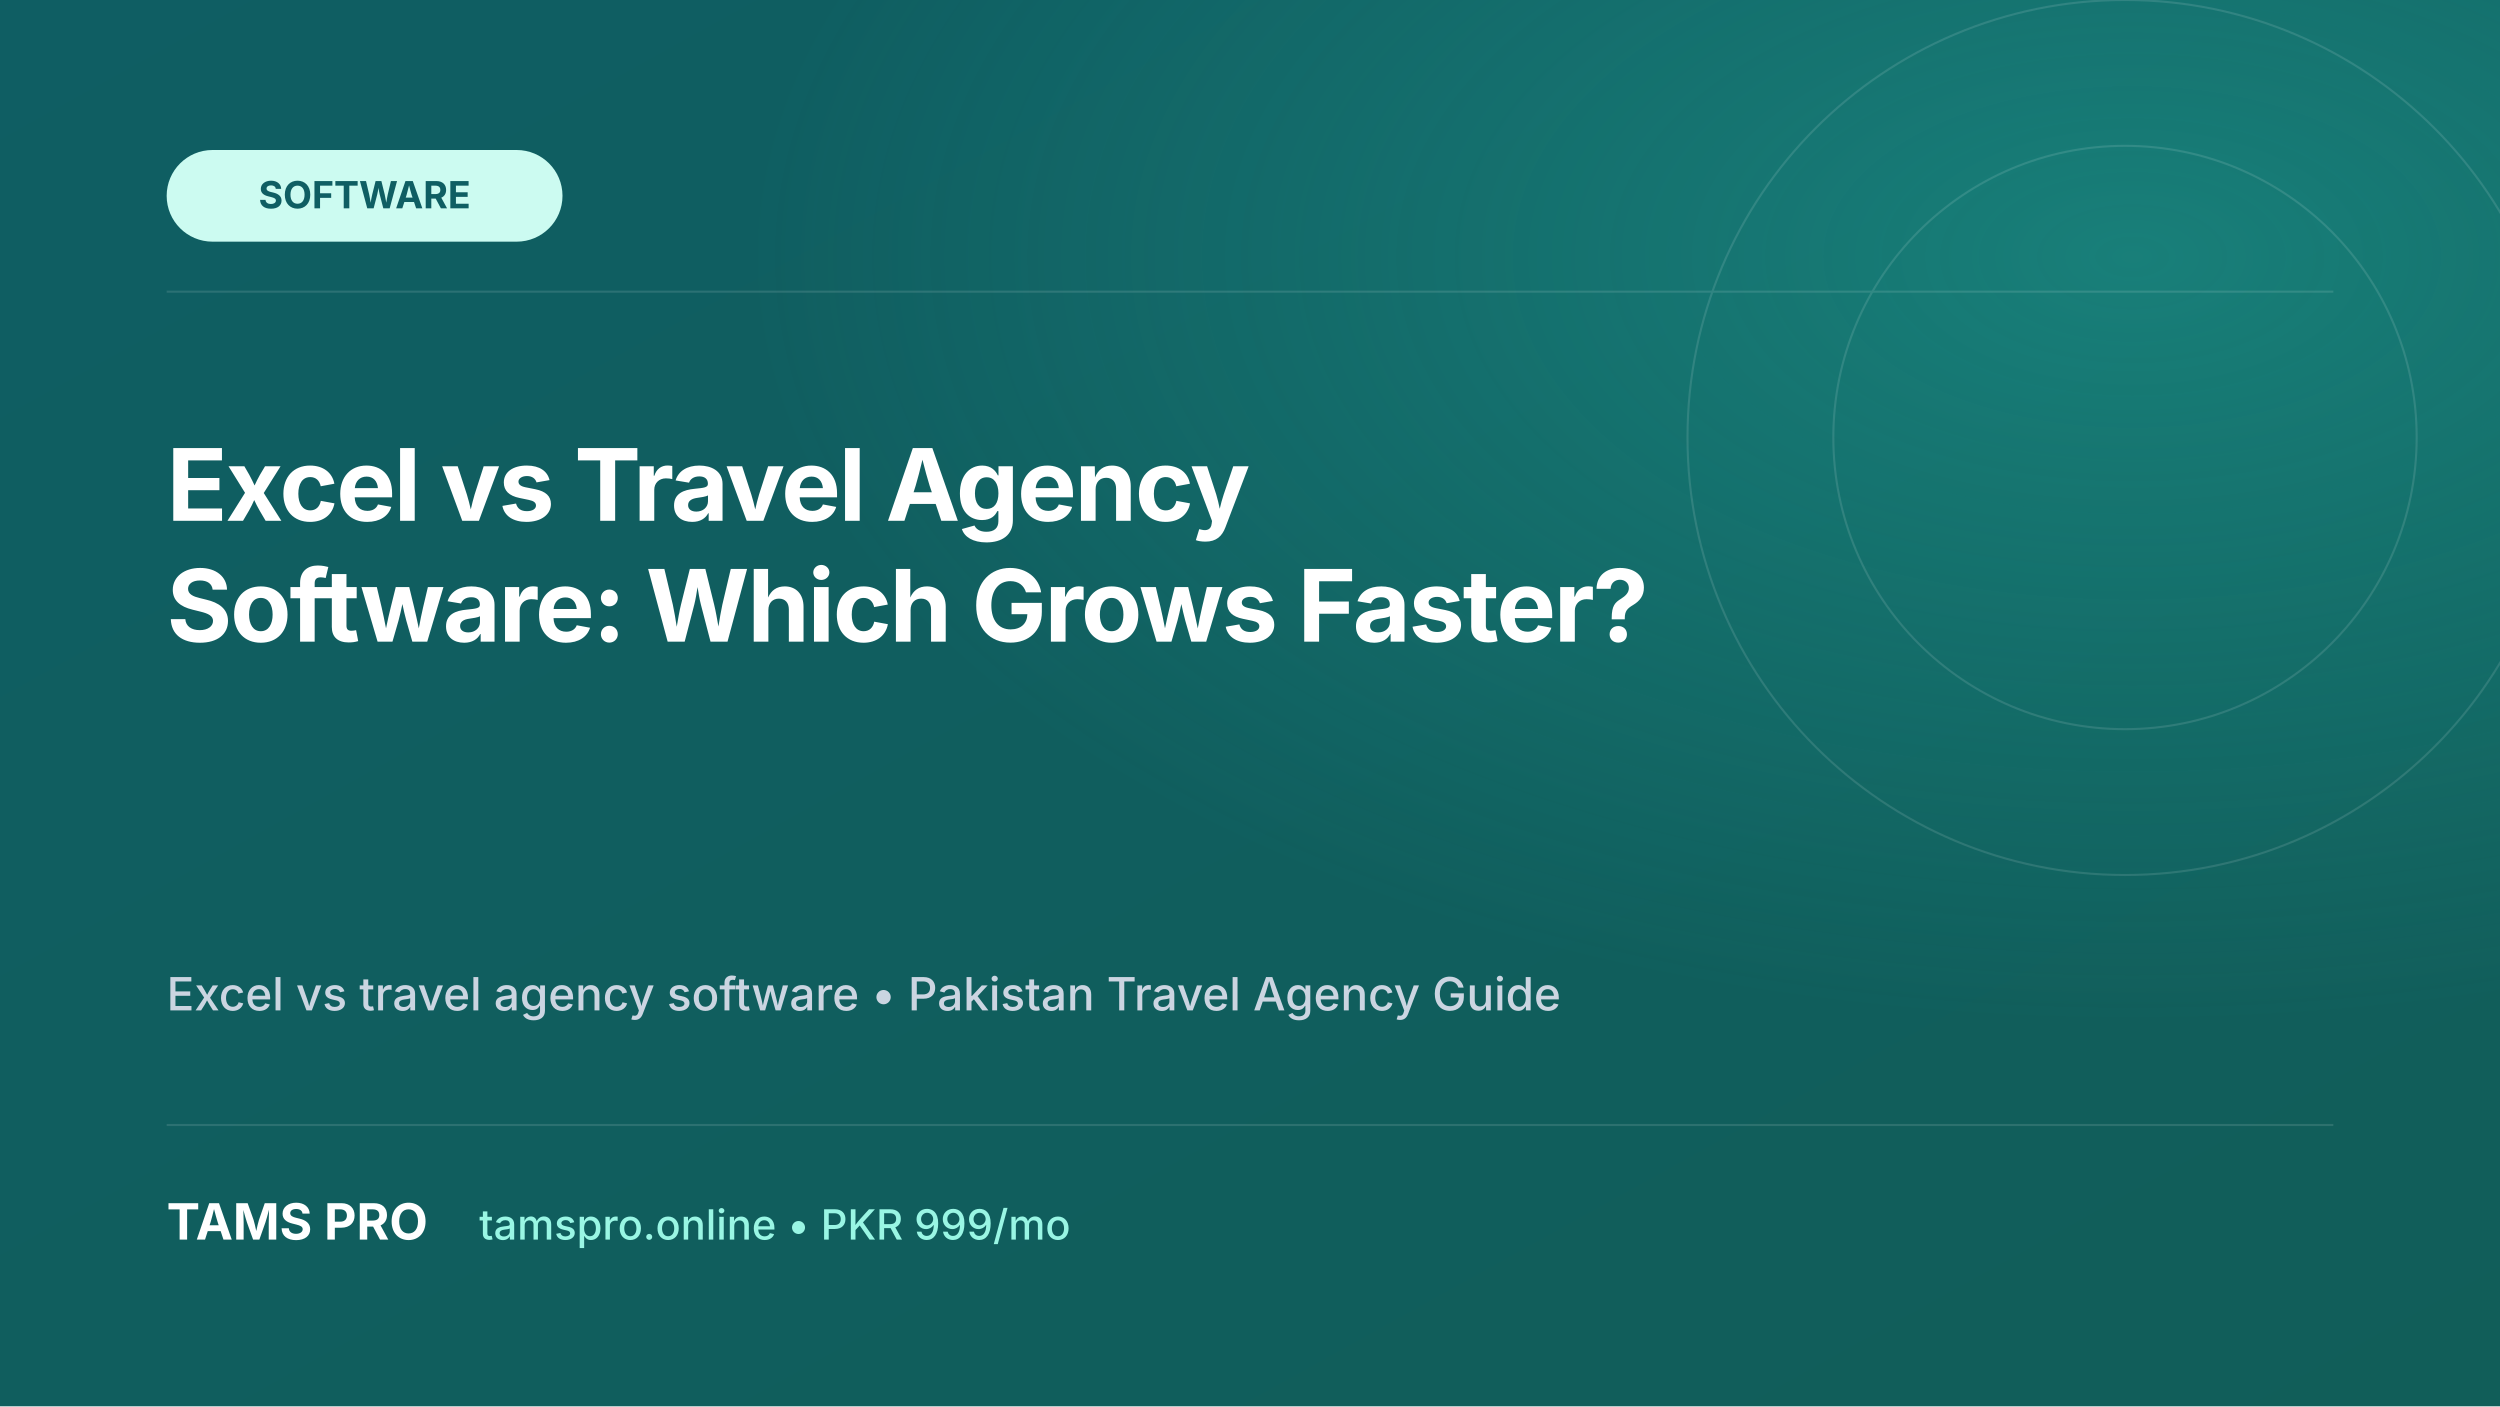
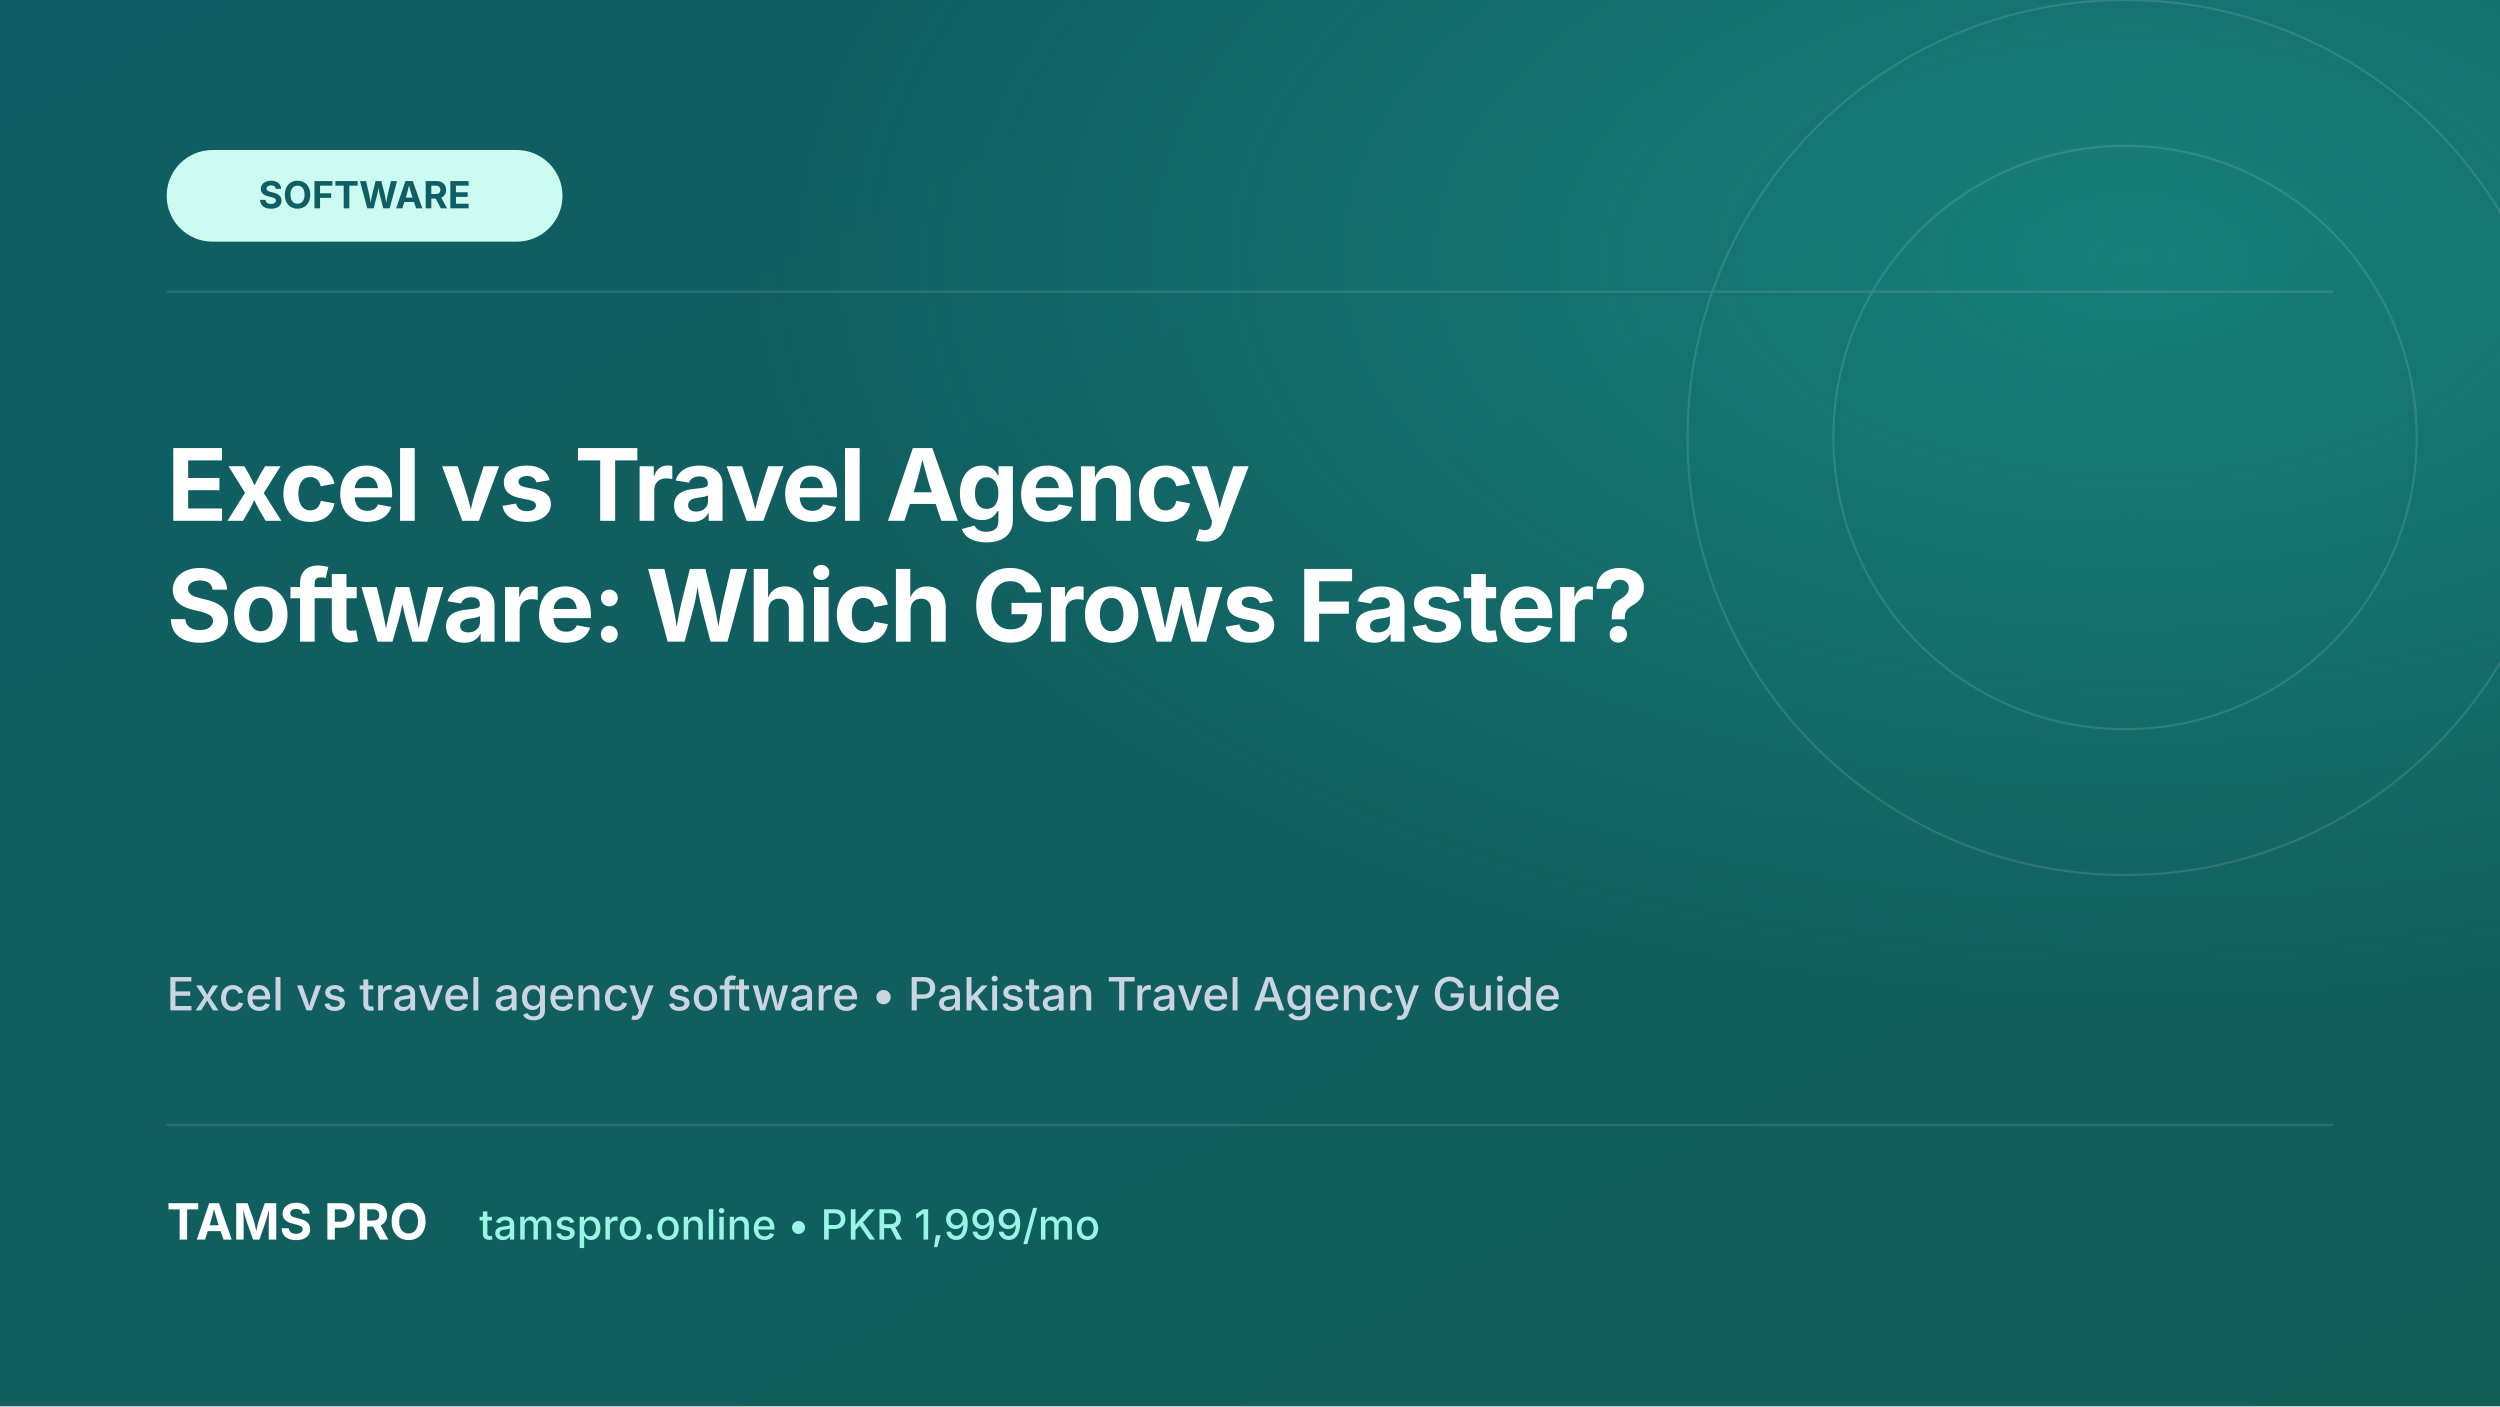
<svg xmlns="http://www.w3.org/2000/svg" viewBox="0 0 1200 675" width="1200" height="675" role="img" aria-label="Comparison between messy Excel spreadsheets and clean TAMS Pro travel agency software">
  <defs>
    <linearGradient id="bg-8" x1="0%" y1="0%" x2="100%" y2="100%">
      <stop offset="0%" stop-color="#0F5E63" />
      <stop offset="100%" stop-color="#115E59" />
    </linearGradient>
    <radialGradient id="glow-8" cx="85%" cy="18%" r="55%">
      <stop offset="0%" stop-color="#2DD4BF" stop-opacity="0.28" />
      <stop offset="100%" stop-color="#2DD4BF" stop-opacity="0" />
    </radialGradient>
  </defs>
  <rect width="1200" height="675" fill="url(#bg-8)" />
  <rect width="1200" height="675" fill="url(#glow-8)" />
  <g opacity="0.12" stroke="#FFFFFF" stroke-width="1">
    <line x1="80" y1="140" x2="1120" y2="140" />
    <line x1="80" y1="540" x2="1120" y2="540" />
    <circle cx="1020" cy="210" r="140" fill="none" />
    <circle cx="1020" cy="210" r="210" fill="none" />
  </g>
  <rect x="80" y="72" width="190" height="44" rx="22" fill="#CCFBF1" />
  <text x="175" y="100" text-anchor="middle" font-family="Inter, system-ui, -apple-system, sans-serif" font-size="18" font-weight="700" fill="#0F5E63">SOFTWARE</text>
  <text x="80" y="250" font-family="Plus Jakarta Sans, Inter, system-ui, sans-serif" font-size="48" font-weight="700" fill="#FFFFFF" letter-spacing="-0.02em">
    <tspan x="80" dy="0">Excel vs Travel Agency</tspan>
    <tspan x="80" dy="58">Software: Which Grows Faster?</tspan>
  </text>
  <text x="80" y="485" font-family="Inter, system-ui, -apple-system, sans-serif" font-size="22" font-weight="500" fill="#CBD5E1">Excel vs travel agency software • Pakistan Travel Agency Guide</text>
  <text x="80" y="595" font-family="Inter, system-ui, -apple-system, sans-serif" font-size="24" font-weight="700" fill="#FFFFFF">TAMS PRO</text>
-   <text x="230" y="595" font-family="Inter, system-ui, -apple-system, sans-serif" font-size="20" font-weight="500" fill="#99F6E4">tamspro.online • PKR 999/mo</text>
+   <text x="230" y="595" font-family="Inter, system-ui, -apple-system, sans-serif" font-size="20" font-weight="500" fill="#99F6E4">tamspro.online • PKR 1,999/mo</text>
</svg>
